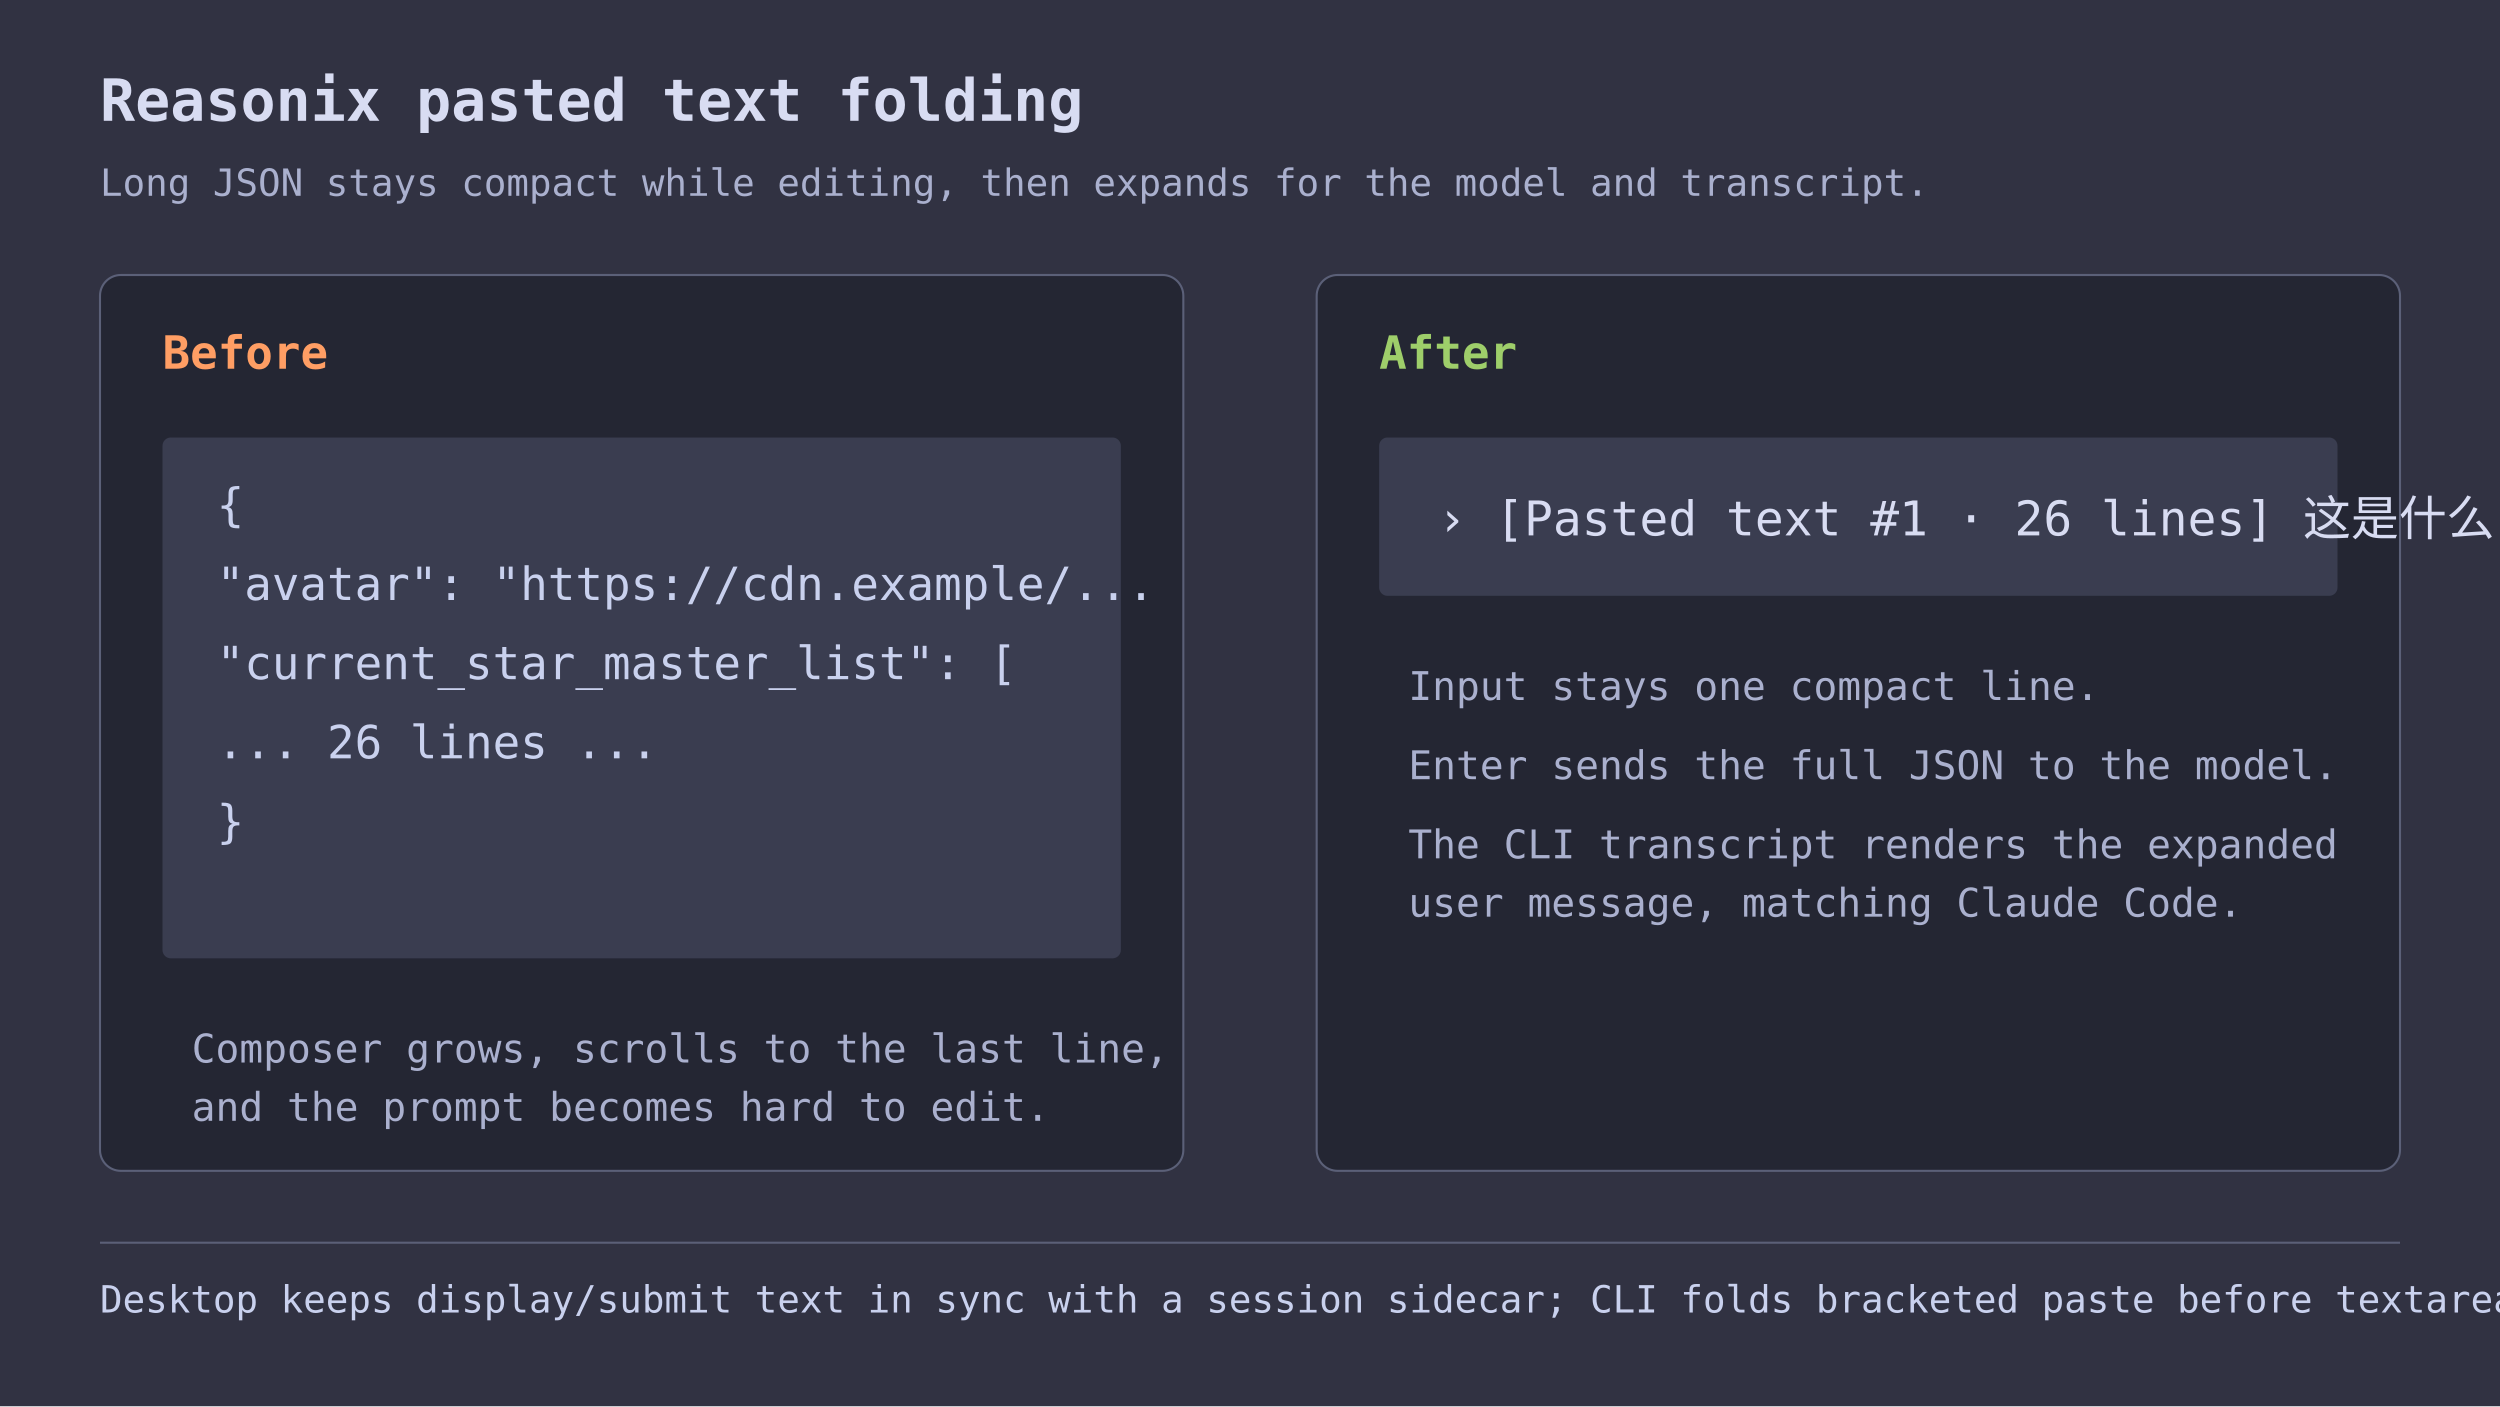
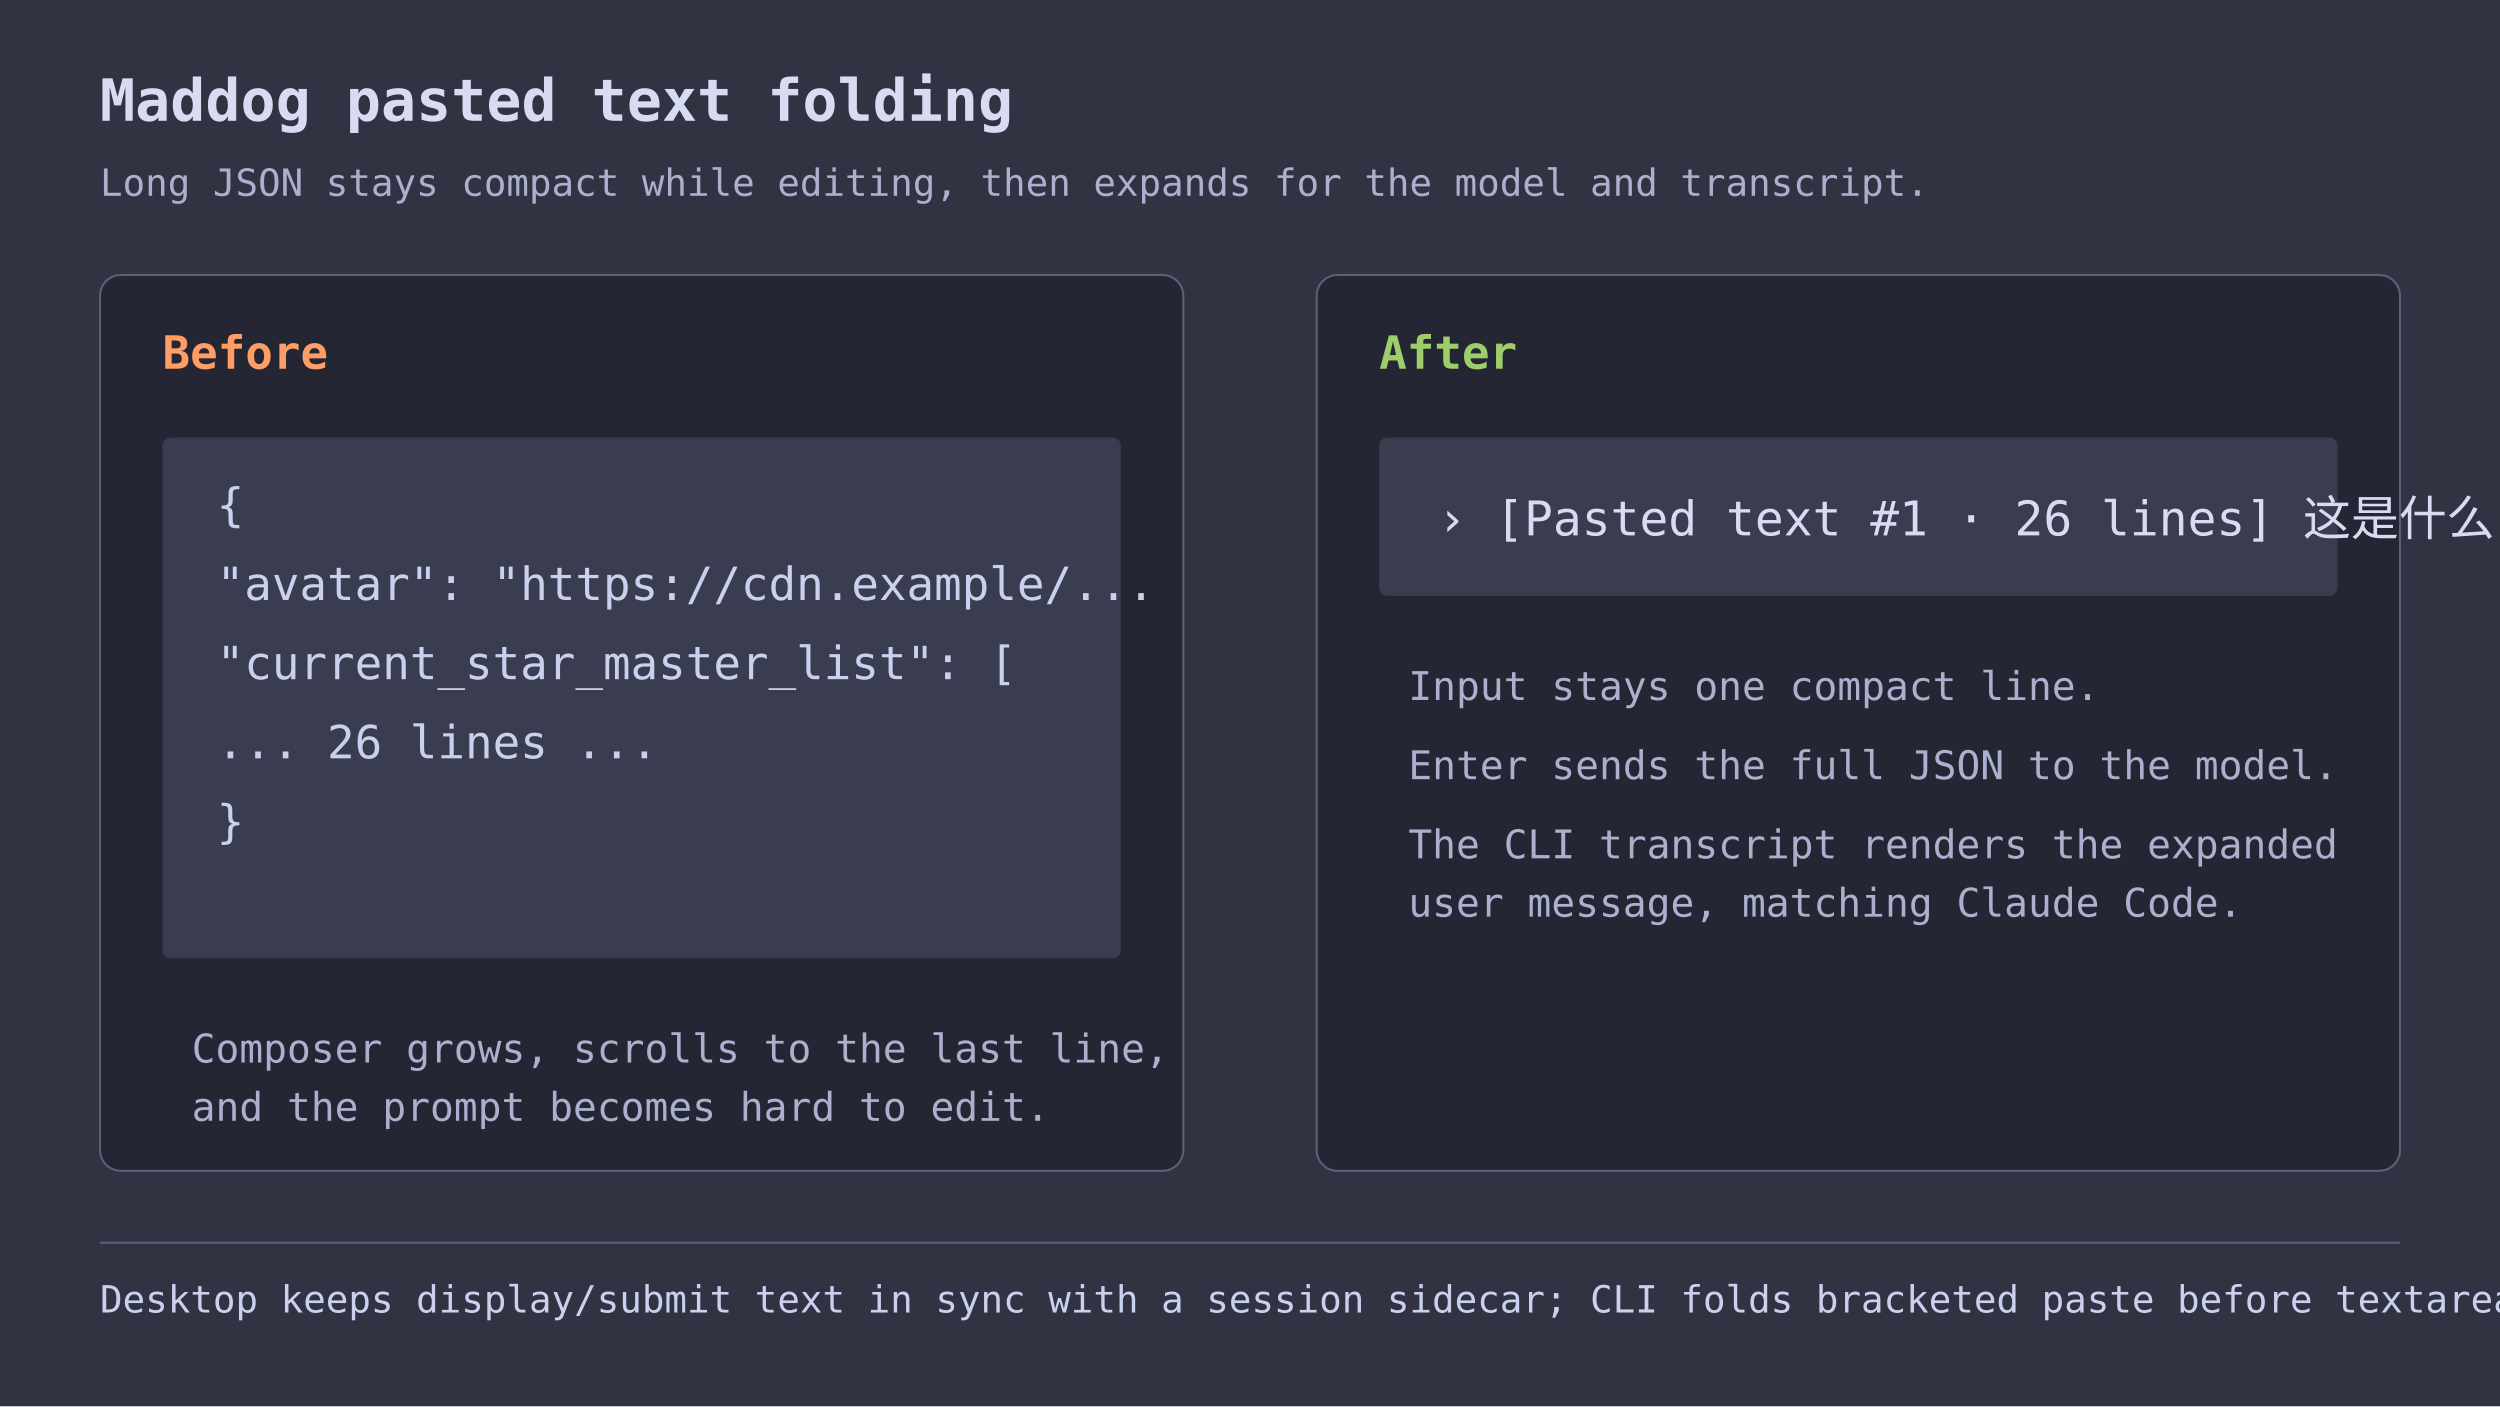
- <svg xmlns="http://www.w3.org/2000/svg" width="1200" height="675" viewBox="0 0 1200 675" role="img" aria-label="Paste folding effect in Reasonix CLI and desktop">
+ <svg xmlns="http://www.w3.org/2000/svg" width="1200" height="675" viewBox="0 0 1200 675" role="img" aria-label="Paste folding effect in Maddog CLI and desktop">
  <rect width="1200" height="675" fill="#313242" />
-   <text x="48" y="58" fill="#d8dcf2" font-family="ui-monospace, SFMono-Regular, Menlo, Monaco, Consolas, monospace" font-size="28" font-weight="700">Reasonix pasted text folding</text>
+   <text x="48" y="58" fill="#d8dcf2" font-family="ui-monospace, SFMono-Regular, Menlo, Monaco, Consolas, monospace" font-size="28" font-weight="700">Maddog pasted text folding</text>
  <text x="48" y="94" fill="#aab0ce" font-family="ui-monospace, SFMono-Regular, Menlo, Monaco, Consolas, monospace" font-size="18">Long JSON stays compact while editing, then expands for the model and transcript.</text>
  <rect x="48" y="132" width="520" height="430" rx="10" fill="#242633" stroke="#5b6078" />
  <rect x="632" y="132" width="520" height="430" rx="10" fill="#242633" stroke="#5b6078" />
  <text x="78" y="177" fill="#ff9e64" font-family="ui-monospace, SFMono-Regular, Menlo, Monaco, Consolas, monospace" font-size="22" font-weight="700">Before</text>
  <text x="662" y="177" fill="#9ece6a" font-family="ui-monospace, SFMono-Regular, Menlo, Monaco, Consolas, monospace" font-size="22" font-weight="700">After</text>
  <rect x="78" y="210" width="460" height="250" rx="4" fill="#3a3d50" />
  <text x="104" y="250" fill="#c9d1ee" font-family="ui-monospace, SFMono-Regular, Menlo, Monaco, Consolas, monospace" font-size="22">{</text>
  <text x="104" y="288" fill="#c9d1ee" font-family="ui-monospace, SFMono-Regular, Menlo, Monaco, Consolas, monospace" font-size="22">  "avatar": "https://cdn.example/...</text>
  <text x="104" y="326" fill="#c9d1ee" font-family="ui-monospace, SFMono-Regular, Menlo, Monaco, Consolas, monospace" font-size="22">  "current_star_master_list": [</text>
  <text x="104" y="364" fill="#c9d1ee" font-family="ui-monospace, SFMono-Regular, Menlo, Monaco, Consolas, monospace" font-size="22">    ... 26 lines ...</text>
  <text x="104" y="402" fill="#c9d1ee" font-family="ui-monospace, SFMono-Regular, Menlo, Monaco, Consolas, monospace" font-size="22">}</text>
  <text x="92" y="510" fill="#aab0ce" font-family="ui-monospace, SFMono-Regular, Menlo, Monaco, Consolas, monospace" font-size="19">Composer grows, scrolls to the last line,</text>
  <text x="92" y="538" fill="#aab0ce" font-family="ui-monospace, SFMono-Regular, Menlo, Monaco, Consolas, monospace" font-size="19">and the prompt becomes hard to edit.</text>
  <rect x="662" y="210" width="460" height="76" rx="4" fill="#3a3d50" />
  <text x="690" y="257" fill="#d8dcf2" font-family="ui-monospace, SFMono-Regular, Menlo, Monaco, Consolas, monospace" font-size="23">› [Pasted text #1 · 26 lines] 这是什么?</text>
  <text x="676" y="336" fill="#aab0ce" font-family="ui-monospace, SFMono-Regular, Menlo, Monaco, Consolas, monospace" font-size="19">Input stays one compact line.</text>
  <text x="676" y="374" fill="#aab0ce" font-family="ui-monospace, SFMono-Regular, Menlo, Monaco, Consolas, monospace" font-size="19">Enter sends the full JSON to the model.</text>
  <text x="676" y="412" fill="#aab0ce" font-family="ui-monospace, SFMono-Regular, Menlo, Monaco, Consolas, monospace" font-size="19">The CLI transcript renders the expanded</text>
  <text x="676" y="440" fill="#aab0ce" font-family="ui-monospace, SFMono-Regular, Menlo, Monaco, Consolas, monospace" font-size="19">user message, matching Claude Code.</text>
  <rect x="48" y="596" width="1104" height="1" fill="#5b6078" />
  <text x="48" y="630" fill="#c9d1ee" font-family="ui-monospace, SFMono-Regular, Menlo, Monaco, Consolas, monospace" font-size="18">Desktop keeps display/submit text in sync with a session sidecar; CLI folds bracketed paste before textarea handles it.</text>
</svg>
